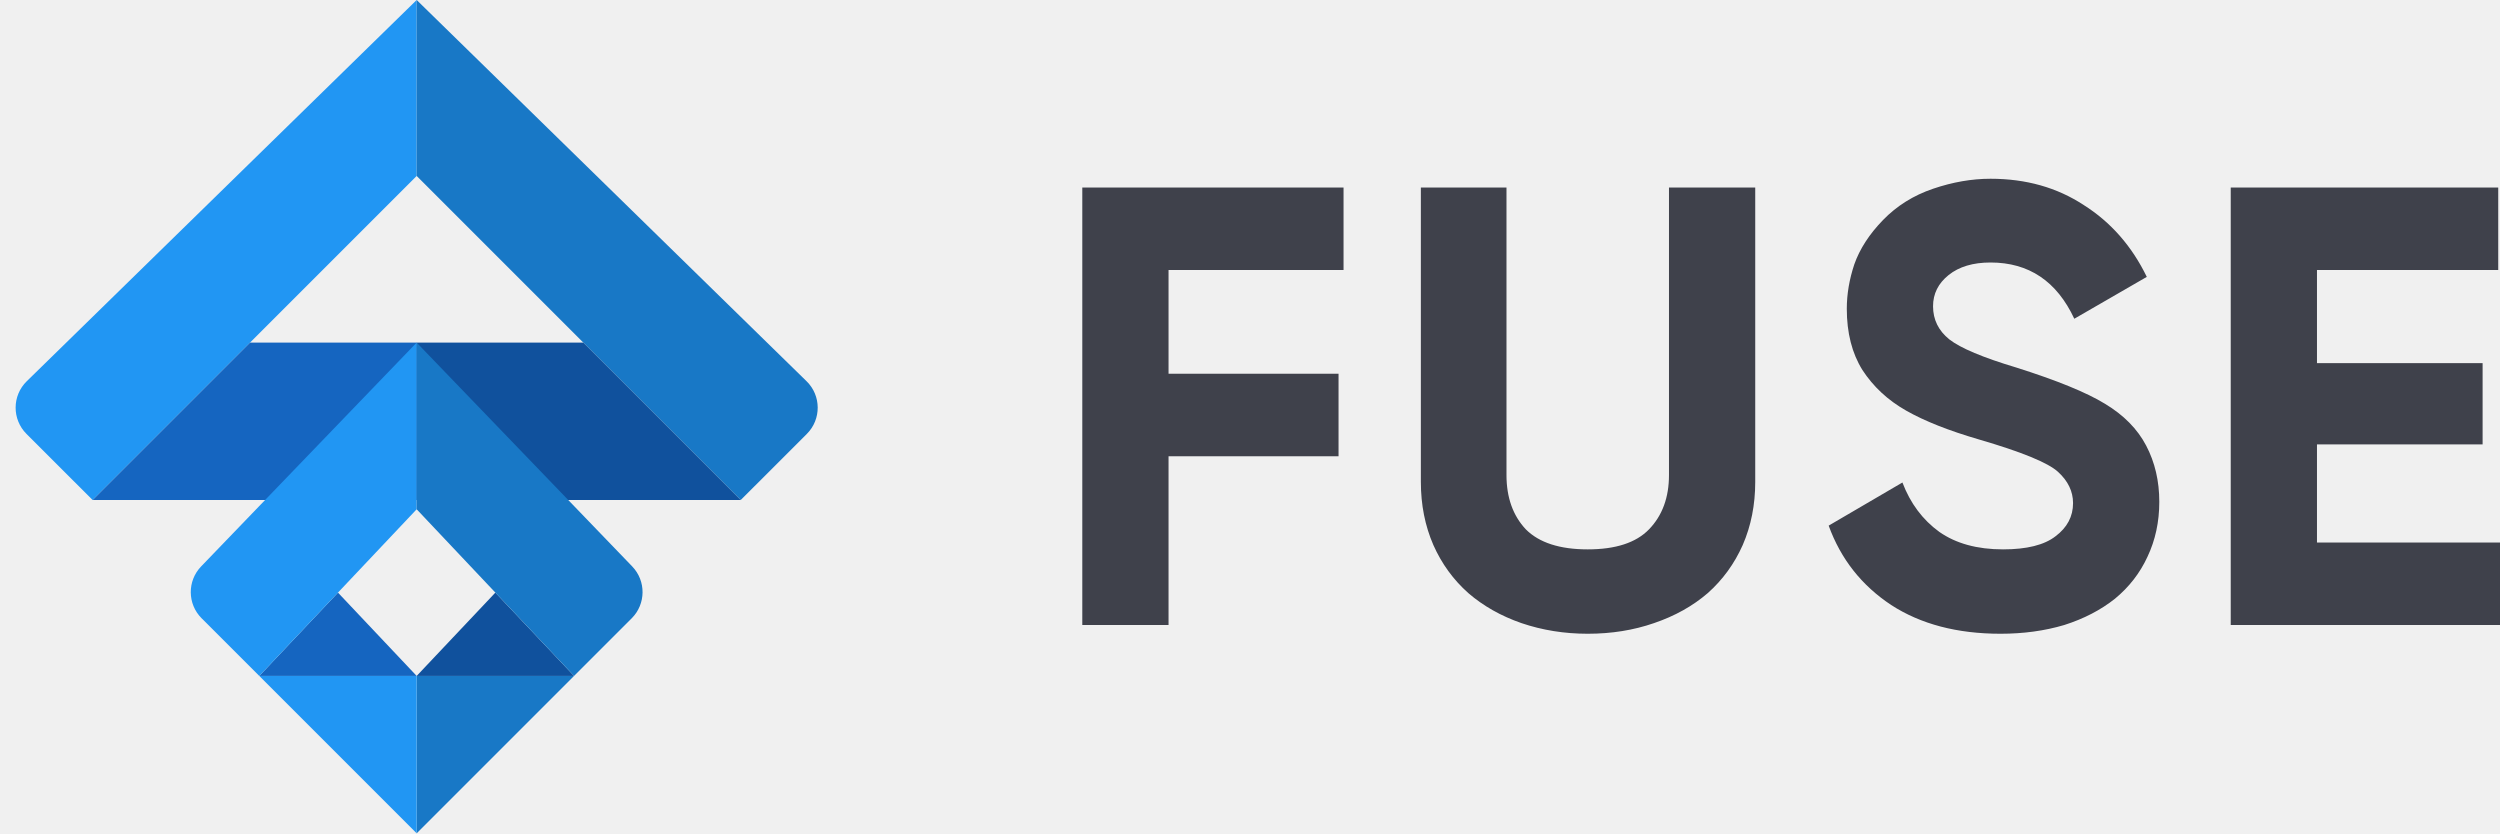
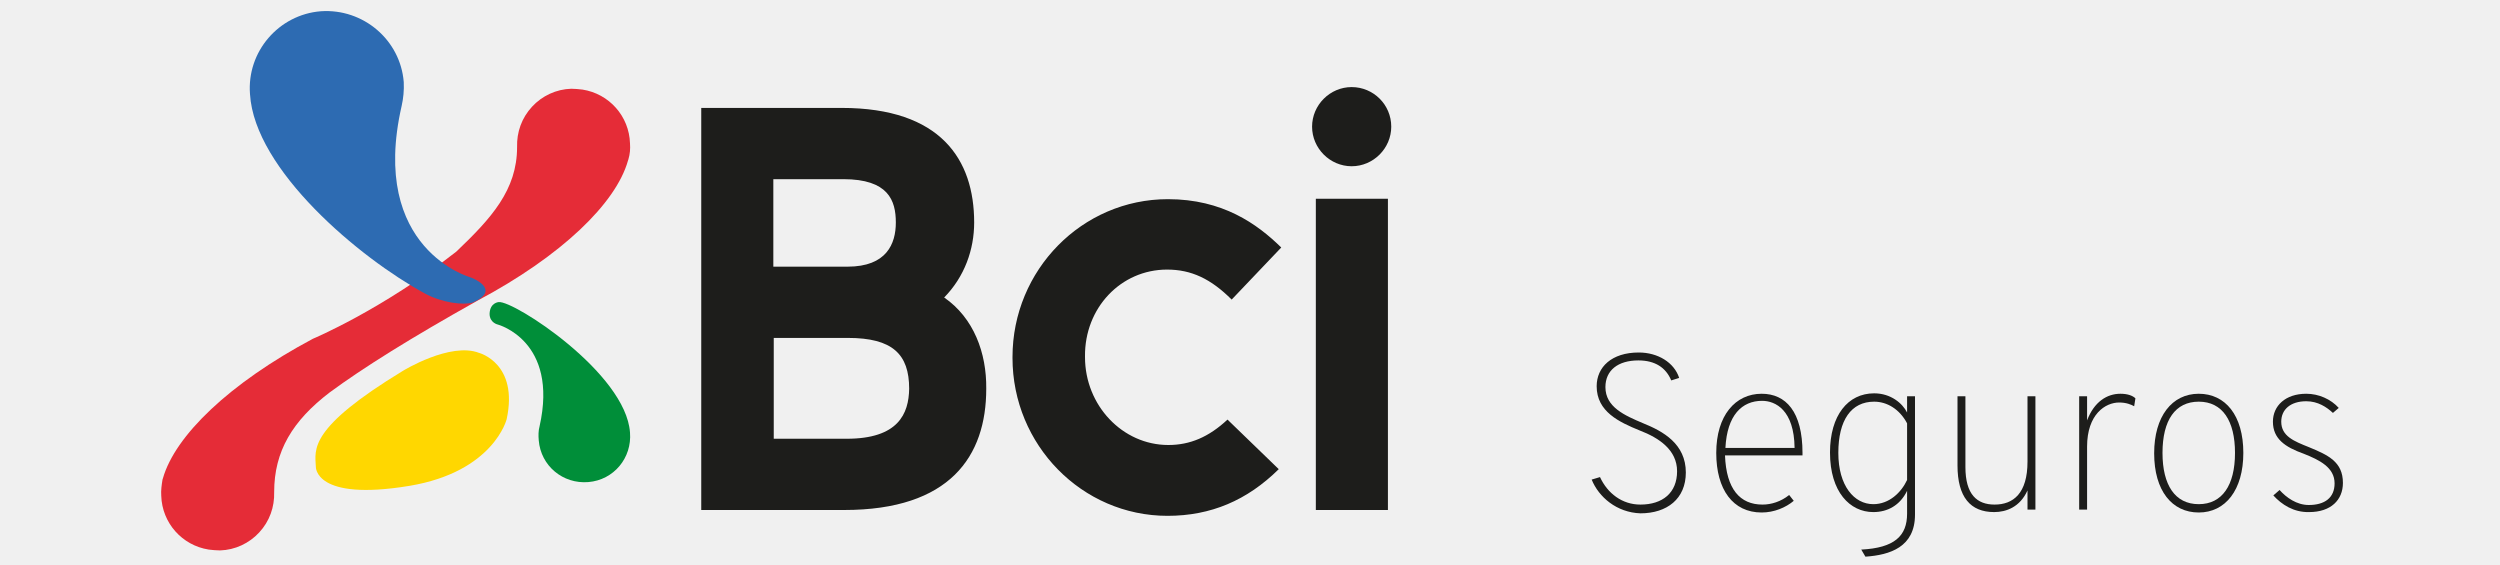
- <svg xmlns="http://www.w3.org/2000/svg" width="96" height="32" viewBox="0 0 96 32" fill="none">
-   <g clip-path="url(#clip0)">
-     <path d="M51.592 10.368H44.872V14.352H51.4V17.52H44.872V24H41.56V7.2H51.592V10.368ZM60.969 24.336C60.073 24.336 59.225 24.2 58.425 23.928C57.641 23.656 56.961 23.272 56.385 22.776C55.809 22.264 55.361 21.648 55.041 20.928C54.721 20.192 54.561 19.384 54.561 18.504V7.2H57.849V18.24C57.849 19.104 58.097 19.8 58.593 20.328C59.105 20.84 59.897 21.096 60.969 21.096C62.041 21.096 62.825 20.84 63.321 20.328C63.833 19.8 64.089 19.104 64.089 18.24V7.2H67.401V18.504C67.401 19.384 67.241 20.192 66.921 20.928C66.601 21.648 66.153 22.264 65.577 22.776C65.001 23.272 64.313 23.656 63.513 23.928C62.729 24.2 61.881 24.336 60.969 24.336ZM76.821 24.336C75.157 24.336 73.757 23.968 72.621 23.232C71.485 22.48 70.685 21.464 70.221 20.184L73.053 18.528C73.357 19.328 73.829 19.96 74.469 20.424C75.109 20.872 75.925 21.096 76.917 21.096C77.829 21.096 78.501 20.928 78.933 20.592C79.381 20.256 79.605 19.832 79.605 19.32C79.605 18.872 79.413 18.472 79.029 18.12C78.645 17.768 77.629 17.352 75.981 16.872C74.829 16.536 73.901 16.168 73.197 15.768C72.493 15.368 71.933 14.848 71.517 14.208C71.117 13.568 70.917 12.784 70.917 11.856C70.917 11.296 71.013 10.728 71.205 10.152C71.413 9.56 71.781 8.992 72.309 8.448C72.837 7.904 73.477 7.504 74.229 7.248C74.981 6.992 75.717 6.864 76.437 6.864C77.797 6.864 78.989 7.2 80.013 7.872C81.053 8.528 81.861 9.448 82.437 10.632L79.653 12.24C78.981 10.8 77.909 10.08 76.437 10.08C75.765 10.08 75.229 10.24 74.829 10.56C74.429 10.88 74.229 11.28 74.229 11.76C74.229 12.272 74.437 12.696 74.853 13.032C75.285 13.368 76.141 13.728 77.421 14.112C78.989 14.608 80.125 15.072 80.829 15.504C81.549 15.936 82.077 16.472 82.413 17.112C82.749 17.752 82.917 18.472 82.917 19.272C82.917 20.04 82.765 20.744 82.461 21.384C82.173 22.008 81.757 22.544 81.213 22.992C80.669 23.424 80.021 23.76 79.269 24C78.517 24.224 77.701 24.336 76.821 24.336ZM88.972 20.832H96.052V24H85.66V7.2H95.932V10.368H88.972V13.944H95.332V17.064H88.972V20.832Z" fill="#3F414B" />
-     <path d="M16 6.756V0L1.028 14.639C0.462 15.192 0.457 16.102 1.017 16.662L3.556 19.2" fill="#2196F3" />
-     <path d="M16 6.756V0L30.972 14.639C31.538 15.192 31.543 16.102 30.983 16.662L28.444 19.2" fill="#1878C6" />
-     <path d="M3.556 19.2L9.6 13.156H16V19.2" fill="#1565C0" />
-     <path d="M28.444 19.2L22.4 13.156H16V19.2" fill="#10519D" />
-     <path d="M16 25.956H9.956L12.978 22.756L16 25.956Z" fill="#1565C0" />
-     <path d="M16 32L22.044 25.956L16 25.956V32Z" fill="#1878C6" />
-     <path d="M16 32L9.956 25.956H16V32Z" fill="#2196F3" />
-     <path d="M16 25.956H22.044L19.022 22.756L16 25.956Z" fill="#10519D" />
-     <path d="M7.724 21.75C7.186 22.308 7.194 23.194 7.742 23.742L9.956 25.956L16 19.556V13.156" fill="#2196F3" />
-     <path d="M24.276 21.75C24.814 22.308 24.806 23.194 24.258 23.742L22.044 25.956L16 19.556V13.156" fill="#1878C6" />
+ <svg xmlns="http://www.w3.org/2000/svg" version="1.1" id="LOGO_BCI" x="0px" y="0px" viewBox="0 0 600 135.4" style="enable-background:new 0 0 600 135.4;" xml:space="preserve">
+   <g>
+     <rect x="315.8" y="47.7" style="fill:#1D1D1B;" width="17.3" height="74.7" />
+     <g>
+       <path style="fill:#1D1D1B;" d="M382,115.1l2-0.6c1.8,3.9,5.3,6.6,9.7,6.6c5.3,0,8.8-2.8,8.8-8c0-5.1-4.3-8-9-9.8    c-4.9-2-10.3-4.5-10.3-10.6c0-4.6,3.6-8.1,10.1-8.1c4.6,0,8.5,2.4,9.7,6.1l-1.9,0.6c-1.3-3.1-3.9-4.8-7.9-4.8    c-4.9,0-7.9,2.4-7.9,6.4c0,4.8,4.6,6.8,9.1,8.7c4.7,1.9,10.2,4.9,10.2,11.8c0,6.3-4.5,9.8-10.9,9.8C388,123,383.7,119.3,382,115.1    z" />
+       <path style="fill:#1D1D1B;" d="M411.9,108.7c0-9,4.6-14.2,10.9-14.2c5.8,0,9.8,4.3,9.8,14.2v0.6H414c0.3,8.1,3.6,11.8,9,11.8    c2.1,0,4.4-0.7,6.4-2.3l1.1,1.4c-1.9,1.6-4.7,2.8-7.7,2.8C415.9,123,411.9,117.5,411.9,108.7z M430.7,107.5    c-0.1-9.1-4.6-11.3-7.8-11.3c-4.8,0-8.4,3.4-8.8,11.3H430.7z" />
+       <path style="fill:#1D1D1B;" d="M446.7,131.9c8-0.4,11-3.3,11-8.6v-5.5c-1.7,3.5-4.7,5.1-8.1,5.1c-5.6,0-10.4-4.8-10.4-14.3    c0-8.9,4.3-14.2,10.6-14.2c4,0,6.8,2.4,7.9,4.6v-3.9h1.9v28.4c0,7.8-6,9.7-11.9,10.1L446.7,131.9z M457.7,115.2v-13.6    c-1.8-3.4-4.8-5.2-7.9-5.2c-5.5,0-8.6,4.4-8.6,12.3s3.8,12.3,8.4,12.3C453.4,121,456.3,118.2,457.7,115.2z" />
+       <path style="fill:#1D1D1B;" d="M486.6,117.7c-1.8,4-5.1,5.2-8,5.2c-5.7,0-8.8-3.6-8.8-11.2V95.1h1.9v17c0,6.6,2.8,9,7,9    c4.5,0,7.9-2.7,7.9-10.3V95.1h1.9v27.2h-1.9V117.7z" />
+       <path style="fill:#1D1D1B;" d="M499,95.1h1.9v5.8c1.7-4.5,4.8-6.4,8-6.4c1.8,0,3,0.5,3.6,1.1l-0.3,1.9c-0.7-0.4-1.9-0.9-3.6-0.9    c-3.3,0-7.7,2.8-7.7,10.6v15.1H499V95.1z" />
+       <path style="fill:#1D1D1B;" d="M517,108.8c0-8.9,4.3-14.3,10.7-14.3c6.4,0,10.7,5.2,10.7,14.2c0,8.9-4.3,14.3-10.7,14.3    C521.3,123,517,117.8,517,108.8z M536.4,108.7c0-7.7-3-12.3-8.7-12.3c-5.6,0-8.7,4.4-8.7,12.3c0,7.7,3,12.3,8.7,12.3    C533.3,121,536.4,116.5,536.4,108.7z" />
+       <path style="fill:#1D1D1B;" d="M545.6,118.9l1.5-1.3c1.6,1.8,4.1,3.6,7,3.6c3.8,0,6.2-1.7,6.2-5.2c0-3.8-3.6-5.6-7.4-7.1    c-4.5-1.6-7.4-3.6-7.4-7.7c0-3.8,3-6.7,8-6.7c3,0,5.9,1.3,7.8,3.4l-1.4,1.2c-1.5-1.4-3.6-2.8-6.4-2.8c-3.8,0-6,2-6,4.9    c0,3.5,3.1,4.7,6.6,6.1c4.6,1.9,8.2,3.5,8.2,8.6c0,4.1-2.9,7-8.1,7C550.5,123,547.6,121.1,545.6,118.9z" />
+     </g>
+     <path style="fill:#1D1D1B;" d="M324.4,20.9c-5.2,0-9.5,4.3-9.5,9.5c0,5.2,4.3,9.5,9.5,9.5c5.2,0,9.5-4.3,9.5-9.5   C333.9,25.1,329.6,20.9,324.4,20.9 M280.1,64.7c5.8,0,10.5,2.2,15.5,7.2l11.9-12.5c-5.8-5.7-14.1-11.6-27.2-11.6   c-20.6,0-37.3,17-37.3,37.9v0.2c0,20.9,16.7,37.9,37.2,37.9c10.4,0,19.1-3.7,26.7-11.2l-12.3-11.9c-4.5,4.2-9,6.1-14.2,6.1   c-11,0-20-9.5-20-21.1v-0.2C260.3,73.9,269,64.7,280.1,64.7 M226.6,71.4c4.9-5,7.2-11.5,7.2-18c0-15.1-8-27.5-31.8-27.5h-33.7v96.5   h34.3c25.4,0,34.1-12.9,34.1-29.1C236.8,84.7,233.7,76.3,226.6,71.4 M185.7,43h16.7c10.8,0,12.6,5.1,12.6,10.4   c0,5.1-2.2,10.6-11.6,10.6h-17.8V43z M203.2,105.3h-17.5V81.1h17.8c10.7,0,14.7,3.9,14.7,12.2C218.1,99.3,215.6,105.3,203.2,105.3" />
+     <path style="fill:#008E39;" d="M119.5,77.9c0,0,14.6,3.9,10,24.4h0c-0.3,1.1-0.3,2.2-0.2,3.4c0.5,6.1,5.8,10.5,11.9,10   c6.1-0.5,10.5-5.8,10-11.9c-1-14.3-27.9-31.7-31.5-31.3c0,0-2.1,0.1-2.2,2.8C117.5,77.5,119.5,77.9,119.5,77.9" />
+     <path style="fill:#FFD700;" d="M115,84.7c0,0,9.5,2.5,6.6,15.9h0c0,0-3.1,12.6-23.3,16c-22.9,3.8-22.5-4.6-22.5-4.6   c-0.2-4.2-1.8-9.2,20.9-23C96.7,89,108.1,82,115,84.7" />
+     <path style="fill:#E52C37;" d="M38.7,119c0.2,6.5,5,11.9,11.4,12.9c0.9,0.1,1.8,0.2,2.7,0.2c3.6-0.1,7-1.7,9.4-4.3   c2.5-2.7,3.7-6.1,3.6-9.7c0-9.8,4.4-17.1,13.3-23.9c8-5.9,19.5-13.1,35.6-22.1c20.1-10.7,33.1-23.3,36-33.5l0.1-0.3   c0.4-1.3,0.5-2.6,0.4-3.9c-0.2-6.5-5-11.9-11.4-12.9c-0.9-0.1-1.8-0.2-2.7-0.2c-3.6,0.1-7,1.7-9.4,4.3c-2.5,2.7-3.7,6.1-3.6,9.7   c0,10.3-6.2,17.1-14.6,25.1c-17.9,14-34.4,20.9-34.4,20.9c-20.1,10.7-33.1,23.3-36,33.5l-0.1,0.3C38.8,116.4,38.6,117.7,38.7,119" />
+     <path style="fill:#2D6BB2;" d="M60,22.6c1.1,18.2,26.3,39.3,41.9,47.8c4.2,2.3,9.4,2.9,11.6,2.2c7.1-3.2-0.5-6-0.5-6   s-24.5-6.7-16.6-41.2h0c0.4-1.8,0.6-3.7,0.5-5.7C96.1,9.6,87.2,2,77,2.7C66.9,3.5,59.2,12.4,60,22.6" />
  </g>
-   <defs>
-     <clipPath id="clip0">
-       <rect width="96" height="32" fill="white" />
-     </clipPath>
-   </defs>
</svg>
